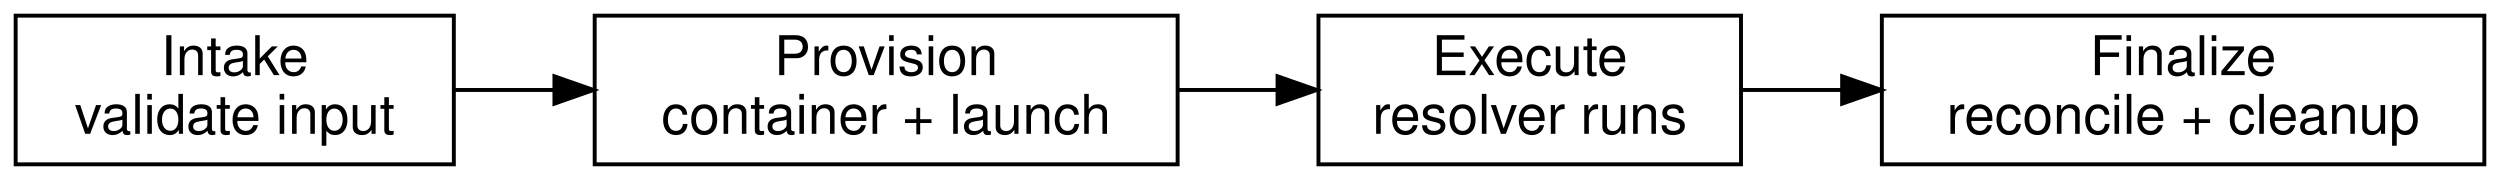
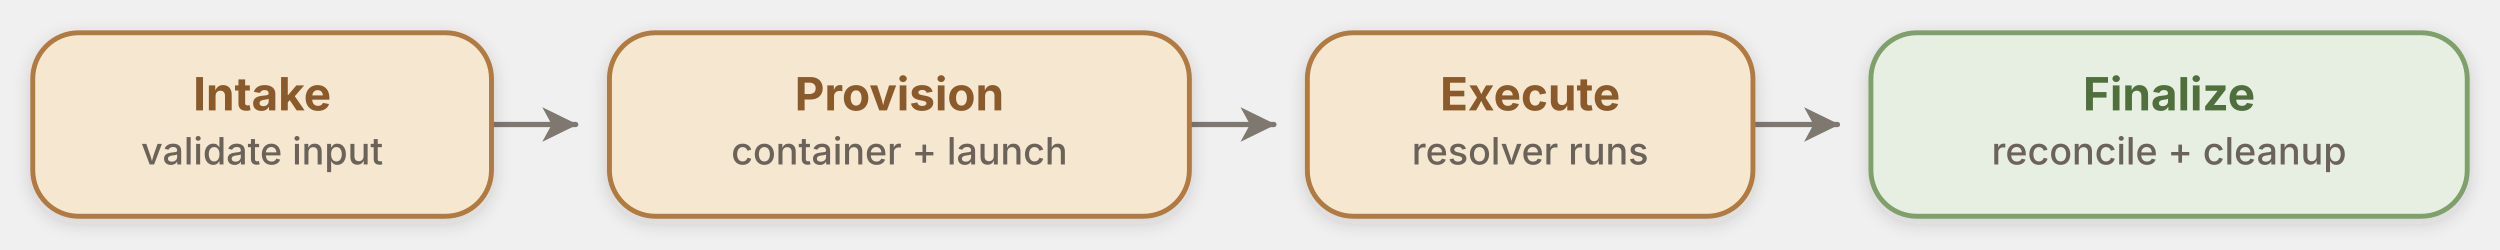
- <svg xmlns="http://www.w3.org/2000/svg" width="639pt" height="46pt" viewBox="0.00 0.00 639.00 46.00">
-   <g id="graph0" class="graph" transform="scale(1 1) rotate(0) translate(4 42)">
-     <polygon fill="white" stroke="transparent" points="-4,4 -4,-42 635,-42 635,4 -4,4" />
-     <g id="node1" class="node">
-       <polygon fill="none" stroke="black" points="112,-38 0,-38 0,0 112,0 112,-38" />
-       <text text-anchor="middle" x="56" y="-22.8" font-family="Helvetica,sans-Serif" font-size="14.00">Intake</text>
-       <text text-anchor="middle" x="56" y="-7.8" font-family="Helvetica,sans-Serif" font-size="14.00">validate input</text>
-     </g>
-     <g id="node2" class="node">
-       <polygon fill="none" stroke="black" points="297,-38 148,-38 148,0 297,0 297,-38" />
-       <text text-anchor="middle" x="222.5" y="-22.8" font-family="Helvetica,sans-Serif" font-size="14.00">Provision</text>
-       <text text-anchor="middle" x="222.5" y="-7.8" font-family="Helvetica,sans-Serif" font-size="14.00">container + launch</text>
-     </g>
-     <g id="edge1" class="edge">
-       <path fill="none" stroke="black" d="M112.23,-19C120.42,-19 129,-19 137.61,-19" />
-       <polygon fill="black" stroke="black" points="137.71,-22.5 147.71,-19 137.71,-15.5 137.71,-22.5" />
-     </g>
-     <g id="node3" class="node">
-       <polygon fill="none" stroke="black" points="441,-38 333,-38 333,0 441,0 441,-38" />
-       <text text-anchor="middle" x="387" y="-22.8" font-family="Helvetica,sans-Serif" font-size="14.00">Execute</text>
-       <text text-anchor="middle" x="387" y="-7.8" font-family="Helvetica,sans-Serif" font-size="14.00">resolver runs</text>
-     </g>
-     <g id="edge2" class="edge">
-       <path fill="none" stroke="black" d="M297.14,-19C305.62,-19 314.21,-19 322.54,-19" />
-       <polygon fill="black" stroke="black" points="322.54,-22.5 332.54,-19 322.54,-15.5 322.54,-22.5" />
-     </g>
-     <g id="node4" class="node">
-       <polygon fill="none" stroke="black" points="631,-38 477,-38 477,0 631,0 631,-38" />
-       <text text-anchor="middle" x="554" y="-22.8" font-family="Helvetica,sans-Serif" font-size="14.00">Finalize</text>
-       <text text-anchor="middle" x="554" y="-7.8" font-family="Helvetica,sans-Serif" font-size="14.00">reconcile + cleanup</text>
-     </g>
-     <g id="edge3" class="edge">
-       <path fill="none" stroke="black" d="M441.12,-19C449.31,-19 457.95,-19 466.64,-19" />
-       <polygon fill="black" stroke="black" points="466.85,-22.5 476.85,-19 466.85,-15.5 466.85,-22.5" />
-     </g>
+ <svg xmlns="http://www.w3.org/2000/svg" class="rdiagram" width="763" height="76" viewBox="-10 -10 763 76" preserveAspectRatio="xMidYMid meet" role="img">
+   <defs>
+     <filter id="nshadow" x="-20%" y="-20%" width="140%" height="150%">
+       <feDropShadow dx="0" dy="1.6" stdDeviation="2.6" flood-color="#2a2622" flood-opacity="0.16" />
+     </filter>
+     <marker id="arrow" viewBox="0 0 10 10" refX="8.5" refY="5" markerWidth="7.5" markerHeight="7.5" orient="auto-start-reverse">
+       <path d="M0,0.6 L9,5 L0,9.4 L2.4,5 Z" fill="#6b6359" />
+     </marker>
+   </defs>
+   <path d="M 140.2 28.0 C 148.5 28.0 157.1 28.0 165.7 28.0" fill="none" stroke="#6b6359" stroke-width="1.6" stroke-linecap="round" marker-end="url(#arrow)" opacity="0.85" />
+   <path d="M 353.2 28.0 C 361.8 28.0 370.4 28.0 378.8 28.0" fill="none" stroke="#6b6359" stroke-width="1.6" stroke-linecap="round" marker-end="url(#arrow)" opacity="0.85" />
+   <path d="M 525.2 28.0 C 533.5 28.0 542.1 28.0 550.8 28.0" fill="none" stroke="#6b6359" stroke-width="1.6" stroke-linecap="round" marker-end="url(#arrow)" opacity="0.85" />
+   <g filter="url(#nshadow)">
+     <rect x="0.0" y="-0.0" width="140.0" height="56.0" rx="14.0" fill="#f6e7d0" stroke="#b07a3f" stroke-width="1.5" />
  </g>
+   <text x="70.0" y="23.7" text-anchor="middle" font-family="'Inter','Helvetica Neue',Arial,sans-serif" font-size="14.0" font-weight="700" fill="#8a5a2b">Intake</text>
+   <text x="70.0" y="40.2" text-anchor="middle" font-family="'Inter','Helvetica Neue',Arial,sans-serif" font-size="11.5" font-weight="500" fill="#6b6359">validate input</text>
+   <g filter="url(#nshadow)">
+     <rect x="176.0" y="-0.0" width="177.0" height="56.0" rx="14.0" fill="#f6e7d0" stroke="#b07a3f" stroke-width="1.5" />
+   </g>
+   <text x="264.5" y="23.7" text-anchor="middle" font-family="'Inter','Helvetica Neue',Arial,sans-serif" font-size="14.0" font-weight="700" fill="#8a5a2b">Provision</text>
+   <text x="264.5" y="40.2" text-anchor="middle" font-family="'Inter','Helvetica Neue',Arial,sans-serif" font-size="11.5" font-weight="500" fill="#6b6359">container + launch</text>
+   <g filter="url(#nshadow)">
+     <rect x="389.0" y="-0.0" width="136.0" height="56.0" rx="14.0" fill="#f6e7d0" stroke="#b07a3f" stroke-width="1.5" />
+   </g>
+   <text x="457.0" y="23.7" text-anchor="middle" font-family="'Inter','Helvetica Neue',Arial,sans-serif" font-size="14.0" font-weight="700" fill="#8a5a2b">Execute</text>
+   <text x="457.0" y="40.2" text-anchor="middle" font-family="'Inter','Helvetica Neue',Arial,sans-serif" font-size="11.5" font-weight="500" fill="#6b6359">resolver runs</text>
+   <g filter="url(#nshadow)">
+     <rect x="561.0" y="-0.0" width="182.0" height="56.0" rx="14.0" fill="#e7efe2" stroke="#7fa06a" stroke-width="1.5" />
+   </g>
+   <text x="652.0" y="23.7" text-anchor="middle" font-family="'Inter','Helvetica Neue',Arial,sans-serif" font-size="14.0" font-weight="700" fill="#4f6f3c">Finalize</text>
+   <text x="652.0" y="40.2" text-anchor="middle" font-family="'Inter','Helvetica Neue',Arial,sans-serif" font-size="11.5" font-weight="500" fill="#6b6359">reconcile + cleanup</text>
</svg>
